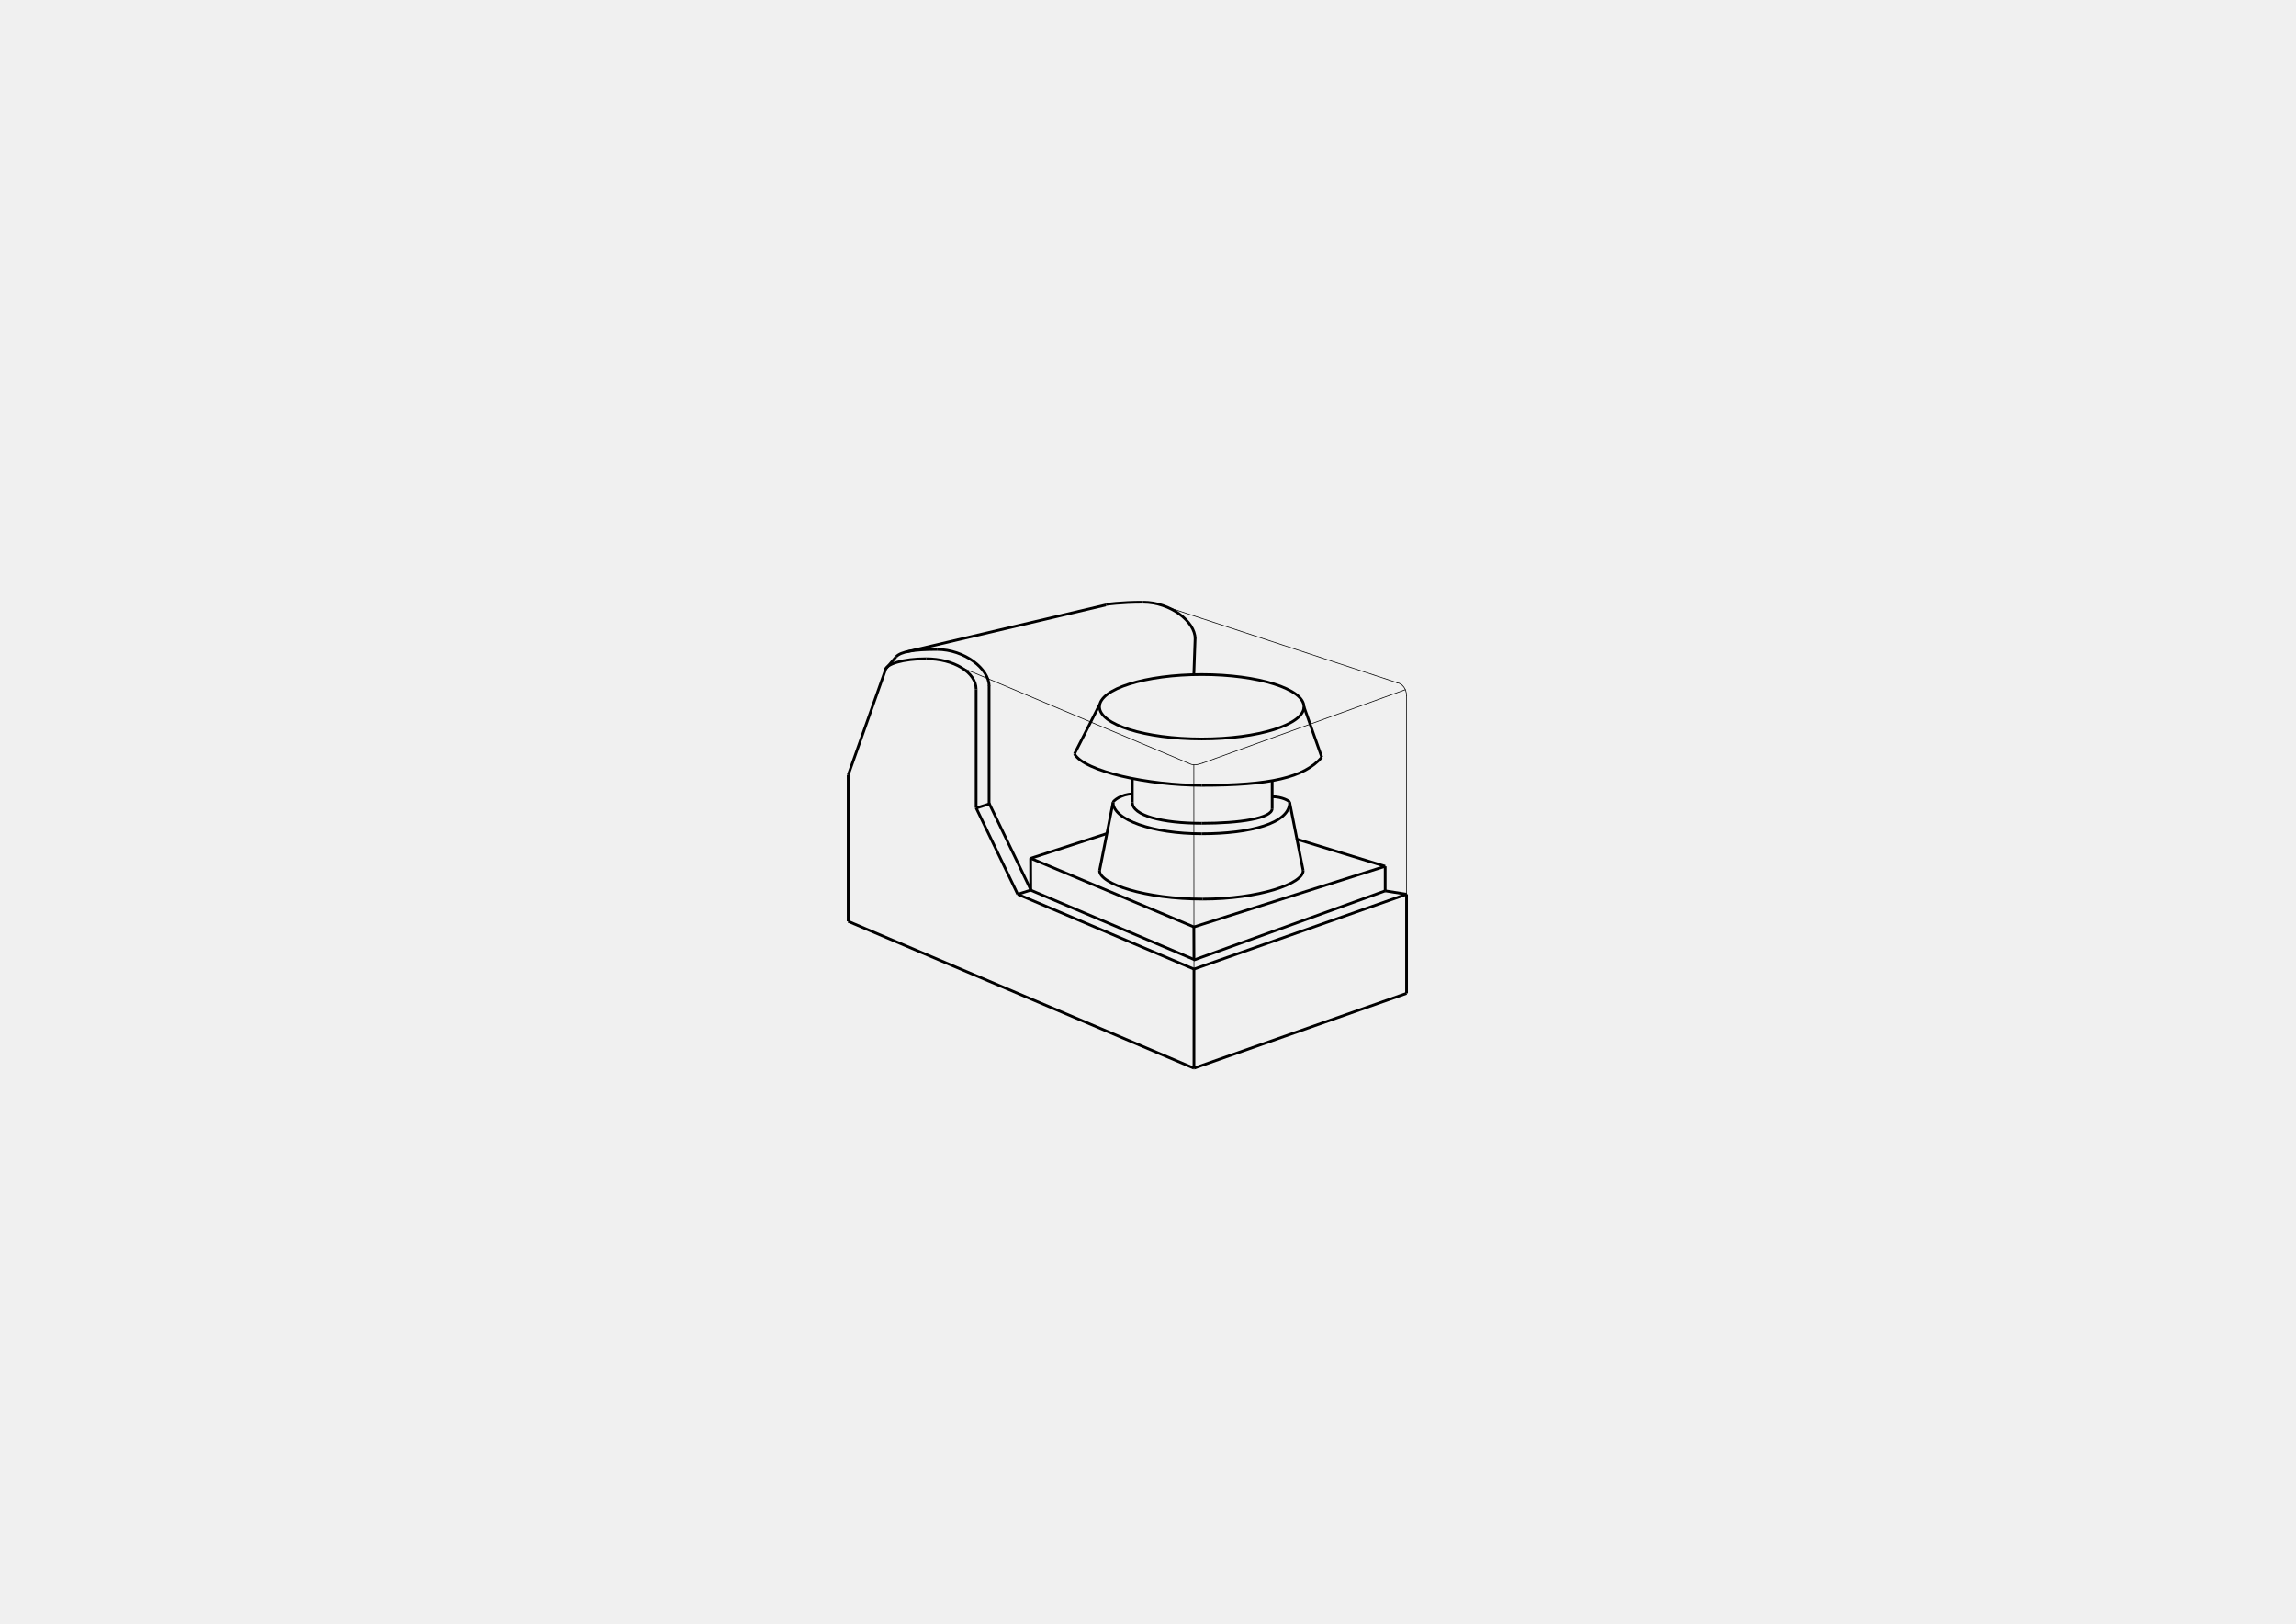
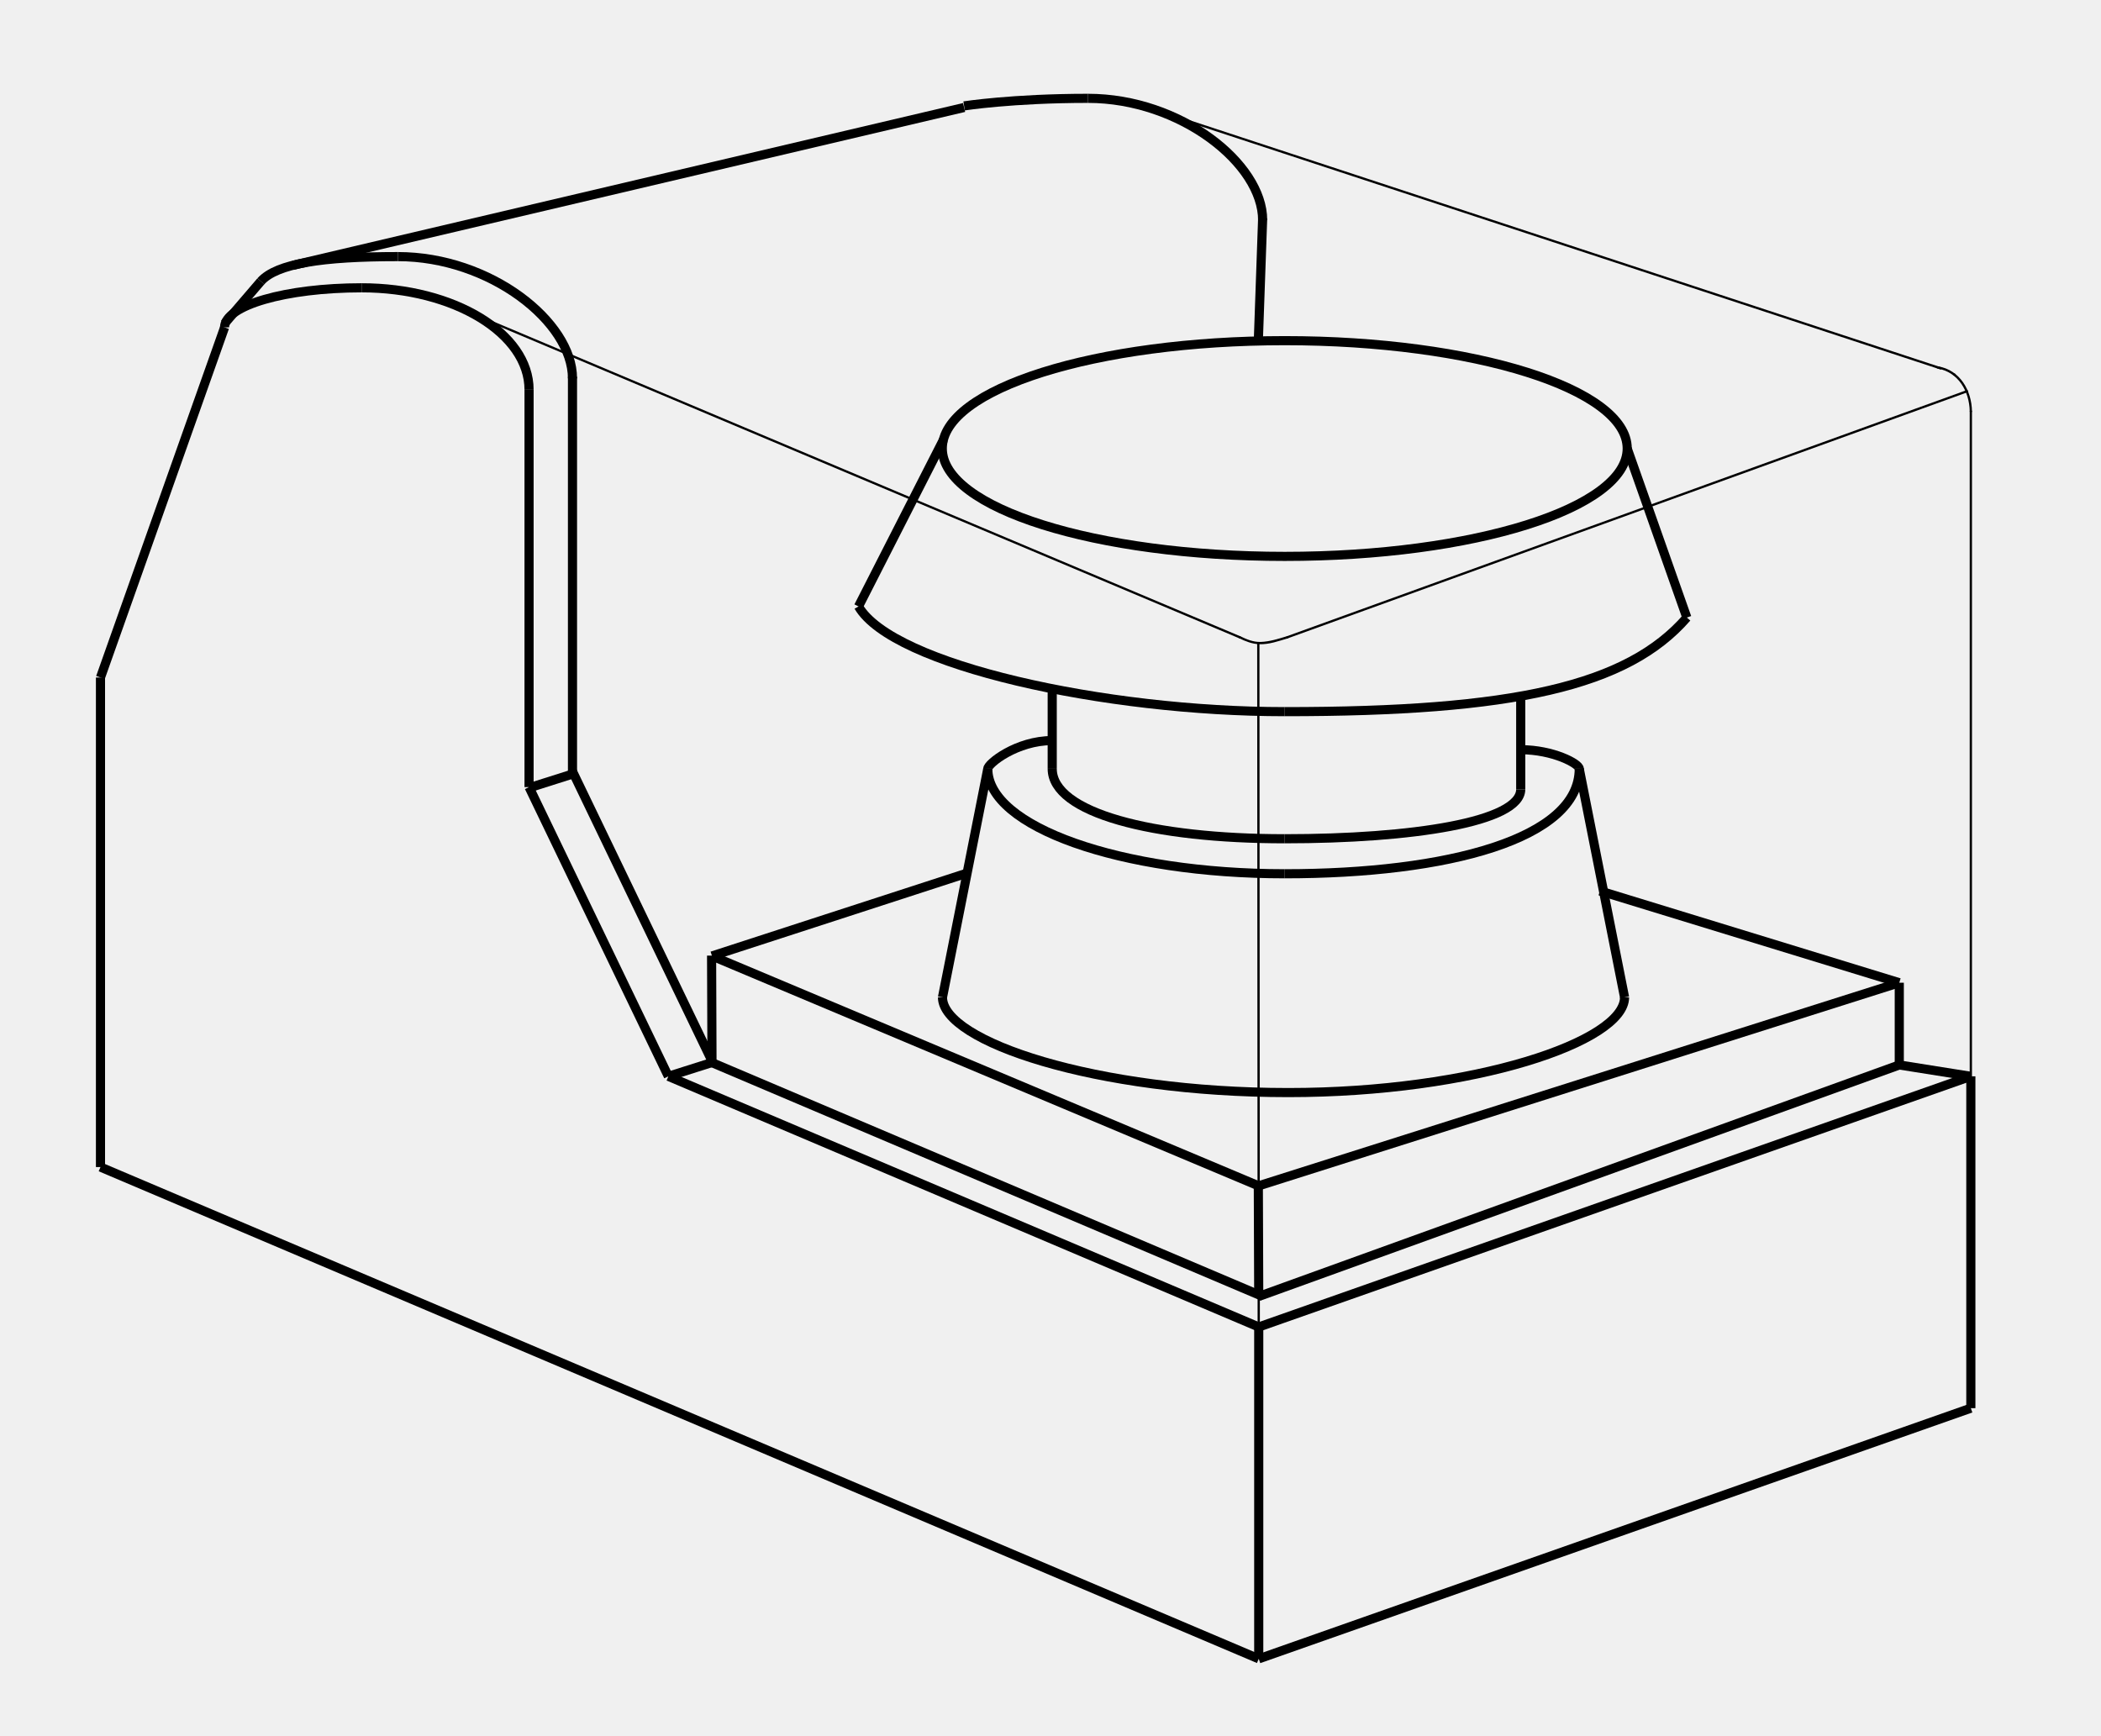
- <svg xmlns="http://www.w3.org/2000/svg" version="1.1" id="Capa_1" x="0px" y="0px" width="841.89px" height="595.28px" viewBox="0 0 841.89 595.28" enable-background="new 0 0 841.89 595.28" xml:space="preserve">
+ <svg xmlns="http://www.w3.org/2000/svg" version="1.1" id="Capa_1" x="0px" y="0px" viewBox="300 210 230 190" enable-background="new 300 210 230 180" xml:space="preserve">
  <g>
    <line fill="none" stroke="#000000" stroke-miterlimit="10" x1="1113.025" y1="231.027" x2="1132.143" y2="332.527" />
    <line fill="none" stroke="#000000" stroke-miterlimit="10" x1="1132.143" y1="332.527" x2="1127.389" y2="360.301" />
    <line fill="none" stroke="#000000" stroke-miterlimit="10" x1="1211.123" y1="342.277" x2="1105.426" y2="365.027" />
    <line fill="none" stroke="#000000" stroke-miterlimit="10" x1="1100.758" y1="362.465" x2="1077.889" y2="265.027" />
    <line fill="none" stroke="#000000" stroke-miterlimit="10" x1="1113.025" y1="231.027" x2="1087.264" y2="243.027" />
    <path fill="none" stroke="#000000" stroke-miterlimit="10" d="M1077.889,265.027c0-12.16,4.193-22,9.375-22" />
    <line fill="none" stroke="#000000" stroke-miterlimit="10" x1="1113.025" y1="231.027" x2="1201.006" y2="219.819" />
    <line fill="none" stroke="#000000" stroke-miterlimit="10" x1="1208.225" y1="224.112" x2="1225.428" y2="315.443" />
    <line fill="none" stroke="#000000" stroke-miterlimit="10" x1="1225.428" y1="315.443" x2="1211.123" y2="342.277" />
    <line fill="none" stroke="#000000" stroke-miterlimit="10" x1="1191.752" y1="246.063" x2="1211.123" y2="342.277" />
    <path fill="none" stroke="#000000" stroke-miterlimit="10" d="M1211.585,240.527" />
    <path fill="none" stroke="#000000" stroke-miterlimit="10" d="M1117.389,252.527" />
    <path fill="none" stroke="#000000" stroke-miterlimit="10" d="M1208.225,224.112c0-2.373-3.229-4.293-7.219-4.293" />
    <ellipse fill="none" stroke="#000000" stroke-miterlimit="10" cx="1223.398" cy="395.718" rx="37.491" ry="11.81" />
    <line fill="none" stroke="#000000" stroke-miterlimit="10" x1="1177.42" y1="414.225" x2="1186.047" y2="394.735" />
    <line fill="none" stroke="#000000" stroke-miterlimit="10" x1="1260.889" y1="395.718" x2="1267.417" y2="414.225" />
    <line fill="none" stroke="#000000" stroke-miterlimit="10" x1="1197.943" y1="423.754" x2="1197.943" y2="430.783" />
    <line fill="none" stroke="#000000" stroke-miterlimit="10" x1="1249.23" y1="423.963" x2="1249.23" y2="432.277" />
    <path fill="none" stroke="#000000" stroke-miterlimit="10" d="M1177.42,414.225c3.735,6.436,26.985,12.176,46.662,12.176" />
    <path fill="none" stroke="#000000" stroke-miterlimit="10" d="M1267.417,414.225c-6.528,7.521-18.981,12.176-44.019,12.176" />
    <path fill="none" stroke="#000000" stroke-miterlimit="10" d="M1190.889,430.783c0,6.354,15.224,10.244,33.193,10.244" />
    <path fill="none" stroke="#000000" stroke-miterlimit="10" d="M1255.639,430.783c0,7.661-13.736,10.244-31.557,10.244" />
    <path fill="none" stroke="#000000" stroke-miterlimit="10" d="M1190.889,430.783c0-0.556,3.154-3.089,7.055-3.089" />
    <path fill="none" stroke="#000000" stroke-miterlimit="10" d="M1255.639,430.783c0-0.556-2.867-2.089-6.408-2.089" />
    <line fill="none" stroke="#000000" stroke-miterlimit="10" x1="1190.889" y1="430.783" x2="1186.221" y2="455.848" />
    <line fill="none" stroke="#000000" stroke-miterlimit="10" x1="1255.639" y1="430.783" x2="1260.889" y2="455.848" />
    <path fill="none" stroke="#000000" stroke-miterlimit="10" d="M1191.752,246.063c0-2.373-3.229-4.293-7.22-4.293" />
    <line fill="none" stroke="#000000" stroke-miterlimit="10" x1="1117.389" y1="252.527" x2="1184.532" y2="241.771" />
    <path fill="none" stroke="#000000" stroke-miterlimit="10" d="M1186.221,455.848c0,4.836,16.761,10.43,37.861,10.43" />
    <path fill="none" stroke="#000000" stroke-miterlimit="10" d="M1260.889,455.848c0,4.836-16.463,10.43-36.807,10.43" />
    <line fill="none" stroke="#000000" stroke-miterlimit="10" x1="1220.222" y1="476.694" x2="1290.389" y2="454.445" />
    <line fill="none" stroke="#000000" stroke-miterlimit="10" x1="1220.268" y1="488.793" x2="1290.389" y2="463.45" />
    <line fill="none" stroke="#000000" stroke-miterlimit="10" x1="1220.268" y1="492.138" x2="1298.222" y2="464.694" />
    <line fill="none" stroke="#000000" stroke-miterlimit="10" x1="1258.264" y1="443.778" x2="1290.389" y2="454.445" />
    <line fill="none" stroke="#000000" stroke-miterlimit="10" x1="1290.389" y1="454.445" x2="1290.389" y2="463.45" />
    <line fill="none" stroke="#000000" stroke-miterlimit="10" x1="1290.389" y1="463.45" x2="1298.222" y2="464.694" />
    <line fill="none" stroke="#000000" stroke-miterlimit="10" x1="1298.222" y1="464.694" x2="1298.222" y2="501.027" />
    <line fill="none" stroke="#000000" stroke-miterlimit="10" x1="1220.268" y1="528.471" x2="1298.222" y2="501.027" />
    <line fill="none" stroke="#000000" stroke-miterlimit="10" x1="1220.268" y1="492.138" x2="1220.268" y2="528.471" />
    <line fill="none" stroke="#000000" stroke-miterlimit="10" x1="1220.268" y1="492.138" x2="1155.639" y2="464.694" />
    <line fill="none" stroke="#000000" stroke-miterlimit="10" x1="1220.694" y1="488.793" x2="1160.393" y2="463.187" />
    <line fill="none" stroke="#000000" stroke-miterlimit="10" x1="1220.268" y1="488.793" x2="1220.222" y2="476.694" />
    <line fill="none" stroke="#000000" stroke-miterlimit="10" x1="1220.268" y1="476.694" x2="1160.415" y2="451.519" />
    <line fill="none" stroke="#000000" stroke-miterlimit="10" x1="1155.639" y1="464.694" x2="1140.389" y2="433.027" />
    <line fill="none" stroke="#000000" stroke-miterlimit="10" x1="1140.389" y1="433.027" x2="1140.389" y2="389.527" />
    <line fill="none" stroke="#000000" stroke-miterlimit="10" x1="1155.639" y1="464.694" x2="1160.393" y2="463.187" />
    <line fill="none" stroke="#000000" stroke-miterlimit="10" x1="1160.393" y1="462.973" x2="1145.143" y2="431.306" />
    <line fill="none" stroke="#000000" stroke-miterlimit="10" x1="1140.389" y1="433.107" x2="1145.143" y2="431.6" />
    <line fill="none" stroke="#000000" stroke-miterlimit="10" x1="1145.143" y1="431.6" x2="1145.143" y2="388.1" />
    <line fill="none" stroke="#000000" stroke-miterlimit="10" x1="1220.268" y1="528.471" x2="1093.471" y2="474.63" />
    <line fill="none" stroke="#000000" stroke-miterlimit="10" x1="1093.471" y1="421.027" x2="1093.471" y2="474.63" />
    <line fill="none" stroke="#000000" stroke-miterlimit="10" x1="1093.471" y1="421.027" x2="1107.055" y2="382.694" />
    <path fill="none" stroke="#000000" stroke-miterlimit="10" d="M1107.055,382.694c0-2.396,6.709-4.334,15-4.334" />
    <path fill="none" stroke="#000000" stroke-miterlimit="10" d="M1140.389,389.527c0-6.173-8.2-11.167-18.334-11.167" />
    <path fill="none" stroke="#000000" stroke-miterlimit="10" d="M1145.143,388.278c0-6.173-8.984-13.334-19.117-13.334" />
    <path fill="none" stroke="#000000" stroke-miterlimit="10" d="M1111.025,377.652c1.738-1.938,6.709-2.708,15-2.708" />
    <line fill="none" stroke="#000000" stroke-miterlimit="10" x1="1107.055" y1="382.277" x2="1111.025" y2="377.652" />
    <line fill="none" stroke="#000000" stroke-miterlimit="10" x1="1220.694" y1="383.908" x2="1220.694" y2="370.771" />
    <line fill="none" stroke="#000000" stroke-miterlimit="10" x1="1160.415" y1="451.519" x2="1188.748" y2="442.277" />
    <line fill="none" stroke="#000000" stroke-miterlimit="10" x1="1160.415" y1="463.576" x2="1160.369" y2="451.478" />
    <path fill="none" stroke="#000000" stroke-miterlimit="10" d="M1220.694,370.95c0-6.173-8.983-13.334-19.117-13.334" />
    <path fill="none" stroke="#000000" stroke-miterlimit="10" d="M1188.014,358.444c0,0,5.272-0.828,13.563-0.828" />
    <line fill="none" stroke="#000000" stroke-miterlimit="10" x1="1114.555" y1="375.895" x2="1188.014" y2="358.616" />
    <line fill="none" stroke="#000000" stroke-miterlimit="10" x1="1134.055" y1="358.616" x2="1134.055" y2="365.027" />
    <line fill="none" stroke="#000000" stroke-miterlimit="10" x1="1134.055" y1="365.027" x2="1137.861" y2="370.412" />
    <line fill="none" stroke="#000000" stroke-miterlimit="10" x1="1134.055" y1="365.027" x2="1145.143" y2="362.465" />
    <line fill="none" stroke="#000000" stroke-miterlimit="10" x1="1145.143" y1="362.465" x2="1145.143" y2="356.277" />
    <line fill="none" stroke="#000000" stroke-miterlimit="10" x1="1145.143" y1="362.465" x2="1150.223" y2="367.546" />
    <line fill="none" stroke="#000000" stroke-miterlimit="10" x1="1171.814" y1="350.668" x2="1171.814" y2="357.08" />
    <line fill="none" stroke="#000000" stroke-miterlimit="10" x1="1171.814" y1="357.08" x2="1175.155" y2="361.807" />
    <line fill="none" stroke="#000000" stroke-miterlimit="10" x1="1171.814" y1="357.08" x2="1182.9" y2="354.518" />
    <line fill="none" stroke="#000000" stroke-miterlimit="10" x1="1182.9" y1="354.518" x2="1182.9" y2="348.329" />
    <line fill="none" stroke="#000000" stroke-miterlimit="10" x1="1182.9" y1="354.518" x2="1187.193" y2="358.809" />
    <path fill="none" stroke="#000000" stroke-miterlimit="10" d="M1100.758,362.465c0,1.416,2.088,2.563,4.668,2.563" />
    <path fill="none" stroke="#000000" stroke-miterlimit="10" d="M1197.943,430.442c1.867,3.218,14.732,6.085,24.57,6.085" />
    <path fill="none" stroke="#000000" stroke-miterlimit="10" d="M1249.23,432.277c-4.146,1.88-10.816,4.25-26.717,4.25" />
  </g>
  <g>
    <line fill="none" stroke="#000000" stroke-miterlimit="10" x1="437.751" y1="339.845" x2="507.917" y2="317.597" />
    <line fill="none" stroke="#000000" stroke-miterlimit="10" x1="437.796" y1="351.944" x2="507.917" y2="326.601" />
    <line fill="none" stroke="#000000" stroke-miterlimit="10" x1="437.796" y1="355.288" x2="515.751" y2="327.845" />
    <line fill="none" stroke="#000000" stroke-miterlimit="10" x1="475.142" y1="307.546" x2="507.917" y2="317.597" />
    <line fill="none" stroke="#000000" stroke-miterlimit="10" x1="507.917" y1="317.597" x2="507.917" y2="326.601" />
    <line fill="none" stroke="#000000" stroke-miterlimit="10" x1="507.917" y1="326.601" x2="515.751" y2="327.845" />
    <line fill="none" stroke="#000000" stroke-miterlimit="10" x1="515.751" y1="327.845" x2="515.751" y2="364.179" />
    <line fill="none" stroke="#000000" stroke-miterlimit="10" x1="437.796" y1="391.622" x2="515.751" y2="364.179" />
    <line fill="none" stroke="#000000" stroke-miterlimit="10" x1="437.796" y1="355.288" x2="437.796" y2="391.622" />
    <line fill="none" stroke="#000000" stroke-miterlimit="10" x1="437.796" y1="355.288" x2="373.167" y2="327.845" />
    <line fill="none" stroke="#000000" stroke-miterlimit="10" x1="438.224" y1="351.944" x2="377.921" y2="326.337" />
    <line fill="none" stroke="#000000" stroke-miterlimit="10" x1="437.796" y1="351.944" x2="437.751" y2="339.845" />
    <line fill="none" stroke="#000000" stroke-miterlimit="10" x1="437.796" y1="339.845" x2="377.944" y2="314.669" />
    <line fill="none" stroke="#000000" stroke-miterlimit="10" x1="373.167" y1="327.845" x2="357.917" y2="296.178" />
    <line fill="none" stroke="#000000" stroke-miterlimit="10" x1="357.917" y1="296.178" x2="357.917" y2="252.678" />
    <line fill="none" stroke="#000000" stroke-miterlimit="10" x1="373.167" y1="327.845" x2="377.921" y2="326.337" />
    <line fill="none" stroke="#000000" stroke-miterlimit="10" x1="377.921" y1="326.124" x2="362.671" y2="294.457" />
    <line fill="none" stroke="#000000" stroke-miterlimit="10" x1="357.917" y1="296.258" x2="362.671" y2="294.75" />
    <line fill="none" stroke="#000000" stroke-miterlimit="10" x1="362.671" y1="294.75" x2="362.671" y2="251.25" />
    <line fill="none" stroke="#000000" stroke-miterlimit="10" x1="437.796" y1="391.622" x2="311" y2="337.78" />
    <line fill="none" stroke="#000000" stroke-miterlimit="10" x1="311" y1="284.178" x2="311" y2="337.78" />
    <line fill="none" stroke="#000000" stroke-miterlimit="10" x1="311" y1="284.178" x2="324.584" y2="245.845" />
    <path fill="none" stroke="#000000" stroke-miterlimit="10" d="M324.584,245.845c0-2.396,6.709-4.334,15-4.334" />
    <path fill="none" stroke="#000000" stroke-miterlimit="10" d="M357.917,252.678c0-6.173-8.2-11.167-18.333-11.167" />
    <path fill="none" stroke="#000000" stroke-miterlimit="10" d="M362.671,251.429c0-6.173-8.983-13.334-19.117-13.334" />
    <path fill="none" stroke="#000000" stroke-miterlimit="10" d="M328.554,240.803c1.738-1.938,6.709-2.708,15-2.708" />
    <line fill="none" stroke="#000000" stroke-miterlimit="10" x1="324.584" y1="245.428" x2="328.554" y2="240.803" />
    <line fill="none" stroke="#000000" stroke-miterlimit="10" x1="377.944" y1="314.669" x2="405.644" y2="305.667" />
    <line fill="none" stroke="#000000" stroke-miterlimit="10" x1="377.944" y1="326.728" x2="377.899" y2="314.628" />
    <line fill="none" stroke="#000000" stroke-miterlimit="10" x1="437.751" y1="247.335" x2="438.224" y2="233.922" />
    <path fill="none" stroke="#000000" stroke-miterlimit="10" d="M438.224,234.101c0-6.173-8.984-13.334-19.117-13.334" />
    <path fill="none" stroke="#000000" stroke-miterlimit="10" d="M405.542,221.595c0,0,5.273-0.828,13.564-0.828" />
    <line fill="none" stroke="#000000" stroke-miterlimit="10" x1="332.084" y1="239.045" x2="405.542" y2="221.767" />
    <g>
      <g>
        <path d="M437.921,355.289c-0.002-3.156-0.004-6.313-0.006-9.47c-0.004-7.271-0.008-14.542-0.013-21.813     c-0.005-8.087-0.011-16.175-0.015-24.262c-0.004-5.605-0.008-11.211-0.011-16.816c-0.001-0.842-0.001-1.683-0.001-2.524     c0-0.162-0.25-0.163-0.25-0.002c0.002,3.157,0.004,6.313,0.006,9.47c0.004,7.271,0.008,14.542,0.013,21.813     c0.005,8.087,0.011,16.174,0.015,24.261c0.004,5.605,0.008,11.211,0.011,16.816c0.001,0.842,0.001,1.683,0.001,2.524     C437.671,355.448,437.921,355.45,437.921,355.289L437.921,355.289z" />
      </g>
    </g>
    <g>
      <g>
        <path d="M435.78,279.666c-2.391-1.008-4.781-2.016-7.172-3.023c-5.898-2.486-11.795-4.972-17.693-7.458     c-7.49-3.157-14.98-6.314-22.471-9.472c-7.169-3.022-14.339-6.044-21.509-9.066c-4.936-2.081-9.872-4.161-14.808-6.242     c-1.105-0.466-2.209-0.931-3.314-1.397c-0.146-0.062-0.273,0.154-0.125,0.217c2.391,1.008,4.782,2.016,7.173,3.023     c5.897,2.486,11.795,4.972,17.692,7.458c7.49,3.157,14.98,6.314,22.47,9.472c7.17,3.022,14.34,6.044,21.51,9.066     c4.936,2.081,9.872,4.161,14.808,6.242c1.104,0.466,2.21,0.931,3.313,1.397C435.802,279.944,435.929,279.728,435.78,279.666     L435.78,279.666z" />
      </g>
    </g>
    <path fill="none" stroke="#000000" stroke-miterlimit="10" d="M350.35,239.239" />
    <path fill="none" stroke="#000000" stroke-miterlimit="10" d="M435.3,275.311" />
    <g>
      <g>
        <path d="M512.468,250.207c-2.623-0.862-5.244-1.725-7.867-2.587c-6.349-2.088-12.697-4.175-19.047-6.263     c-7.799-2.565-15.599-5.13-23.398-7.695c-6.975-2.294-13.949-4.587-20.924-6.881c-3.874-1.274-7.748-2.548-11.621-3.822     c-0.22-0.072-0.439-0.144-0.658-0.216c-0.153-0.05-0.219,0.191-0.066,0.241c2.623,0.862,5.244,1.725,7.867,2.587     c6.349,2.088,12.697,4.175,19.047,6.263c7.799,2.565,15.599,5.13,23.398,7.695c6.975,2.294,13.949,4.587,20.924,6.881     c3.874,1.274,7.748,2.548,11.621,3.822c0.22,0.072,0.439,0.144,0.658,0.216C512.555,250.499,512.62,250.257,512.468,250.207     L512.468,250.207z" />
      </g>
    </g>
    <g>
      <g>
        <path d="M513.944,251.135c0.162,0,0.164-0.25,0.002-0.25C513.785,250.885,513.784,251.135,513.944,251.135L513.944,251.135z" />
      </g>
    </g>
    <g>
      <g>
        <path d="M515.876,327.846c0-3.231,0-6.462,0-9.693c0-7.366,0-14.732,0-22.099c0-8.012,0-16.024,0-24.036     c0-5.168,0-10.336,0-15.503c0-0.493,0-0.985,0-1.478c0-0.162-0.25-0.163-0.25-0.002c0,3.231,0,6.462,0,9.693     c0,7.367,0,14.733,0,22.099c0,8.012,0,16.024,0,24.037c0,5.167,0,10.335,0,15.503c0,0.492,0,0.985,0,1.478     C515.626,328.005,515.876,328.007,515.876,327.846L515.876,327.846z" />
      </g>
    </g>
    <g>
      <g>
        <path d="M440.96,279.895c2.834-1.026,5.67-2.053,8.504-3.079c6.653-2.409,13.307-4.818,19.959-7.227     c7.695-2.786,15.389-5.572,23.084-8.358c5.959-2.157,11.918-4.315,17.876-6.473c1.659-0.601,3.319-1.202,4.979-1.803     c0.15-0.054,0.086-0.296-0.064-0.241c-2.836,1.026-5.67,2.053-8.505,3.079c-6.653,2.409-13.306,4.818-19.96,7.227     c-7.693,2.786-15.389,5.572-23.082,8.358c-5.959,2.157-11.918,4.315-17.877,6.473c-1.66,0.601-3.319,1.202-4.979,1.803     C440.745,279.708,440.808,279.95,440.96,279.895L440.96,279.895z" />
      </g>
    </g>
    <g>
      <g>
        <path d="M515.876,255.037c-0.035-2.284-1.308-4.519-3.703-4.926c-0.157-0.027-0.225,0.214-0.066,0.241     c2.286,0.389,3.485,2.501,3.52,4.683C515.628,255.196,515.878,255.198,515.876,255.037L515.876,255.037z" />
      </g>
    </g>
    <path fill="none" stroke="#000000" stroke-miterlimit="10" d="M440.509,275.311" />
    <g>
      <g>
        <path d="M435.655,279.882c0.709,0.343,1.421,0.626,2.217,0.653c1.043,0.035,2.105-0.341,3.088-0.641     c0.153-0.047,0.09-0.289-0.064-0.241c-0.939,0.287-1.904,0.6-2.895,0.631c-0.791,0.025-1.522-0.281-2.221-0.619     C435.636,279.596,435.511,279.812,435.655,279.882L435.655,279.882z" />
      </g>
    </g>
    <ellipse fill="none" stroke="#000000" stroke-miterlimit="10" cx="440.644" cy="259.108" rx="37.49" ry="11.81" />
    <line fill="none" stroke="#000000" stroke-miterlimit="10" x1="393.981" y1="276.399" x2="403.292" y2="258.125" />
    <line fill="none" stroke="#000000" stroke-miterlimit="10" x1="478.134" y1="259.108" x2="484.663" y2="277.615" />
    <line fill="none" stroke="#000000" stroke-miterlimit="10" x1="415.188" y1="285.409" x2="415.188" y2="294.173" />
    <line fill="none" stroke="#000000" stroke-miterlimit="10" x1="466.476" y1="286.22" x2="466.476" y2="296.417" />
    <path fill="none" stroke="#000000" stroke-miterlimit="10" d="M393.981,276.399c3.736,6.436,26.986,11.519,46.662,11.519" />
    <path fill="none" stroke="#000000" stroke-miterlimit="10" d="M415.188,294.173c0,4.833,11.008,7.661,25.455,7.661" />
    <path fill="none" stroke="#000000" stroke-miterlimit="10" d="M484.663,277.615c-6.529,7.521-18.982,10.303-44.02,10.303" />
    <path fill="none" stroke="#000000" stroke-miterlimit="10" d="M466.476,296.417c0,3.592-11.932,5.417-25.832,5.417" />
    <path fill="none" stroke="#000000" stroke-miterlimit="10" d="M408.134,294.173c0,6.354,14.541,11.494,32.51,11.494" />
    <path fill="none" stroke="#000000" stroke-miterlimit="10" d="M472.884,294.173c0,7.661-14.42,11.494-32.24,11.494" />
    <path fill="none" stroke="#000000" stroke-miterlimit="10" d="M408.134,294.173c0-0.556,3.156-3.089,7.055-3.089" />
    <path fill="none" stroke="#000000" stroke-miterlimit="10" d="M472.884,294.173c0-0.556-2.865-2.089-6.408-2.089" />
    <line fill="none" stroke="#000000" stroke-miterlimit="10" x1="408.134" y1="294.173" x2="403.175" y2="319.194" />
    <line fill="none" stroke="#000000" stroke-miterlimit="10" x1="472.884" y1="294.173" x2="477.843" y2="319.194" />
    <path fill="none" stroke="#000000" stroke-miterlimit="10" d="M403.175,319.194c0,4.836,16.762,10.43,37.861,10.43" />
    <path fill="none" stroke="#000000" stroke-miterlimit="10" d="M477.843,319.194c0,4.836-16.463,10.43-36.807,10.43" />
  </g>
-   <g>
-     <line fill="none" stroke="#000000" stroke-miterlimit="10" x1="1350.183" y1="243.052" x2="1369.3" y2="344.552" />
-     <line fill="none" stroke="#000000" stroke-miterlimit="10" x1="1369.3" y1="344.552" x2="1364.546" y2="372.324" />
-     <line fill="none" stroke="#000000" stroke-miterlimit="10" x1="1448.28" y1="354.302" x2="1342.583" y2="377.052" />
-     <line fill="none" stroke="#000000" stroke-miterlimit="10" x1="1337.915" y1="374.489" x2="1315.046" y2="277.052" />
-     <line fill="none" stroke="#000000" stroke-miterlimit="10" x1="1350.183" y1="243.052" x2="1324.421" y2="255.052" />
-     <path fill="none" stroke="#000000" stroke-miterlimit="10" d="M1315.046,277.052c0-12.16,4.193-22,9.375-22" />
-     <line fill="none" stroke="#000000" stroke-miterlimit="10" x1="1350.183" y1="243.052" x2="1438.163" y2="231.844" />
-     <line fill="none" stroke="#000000" stroke-miterlimit="10" x1="1445.382" y1="236.137" x2="1462.585" y2="327.469" />
-     <line fill="none" stroke="#000000" stroke-miterlimit="10" x1="1462.585" y1="327.469" x2="1448.28" y2="354.302" />
-     <line fill="none" stroke="#000000" stroke-miterlimit="10" x1="1428.909" y1="258.088" x2="1448.28" y2="354.302" />
-     <path fill="none" stroke="#000000" stroke-miterlimit="10" d="M1448.742,252.552" />
-     <path fill="none" stroke="#000000" stroke-miterlimit="10" d="M1354.546,264.552" />
-     <path fill="none" stroke="#000000" stroke-miterlimit="10" d="M1445.382,236.137c0-2.373-3.229-4.293-7.219-4.293" />
-     <g>
-       <path fill="none" stroke="#000000" stroke-miterlimit="10" d="M1472.948,417.833c0.132,0.068,0.266,0.138,0.377,0.249    c0.57,0.57,0.588,1.553,0,2.121c-0.191,0.186-0.406,0.35-0.637,0.484c-0.942,0.555-1.833-0.029-2.132-0.818    c-0.064-0.013-0.123-0.01-0.19-0.03c-4.165-1.308-8.556,0.518-12.646-0.714c-1.236-0.373-1.885-1.07-1.998-1.842    c-18.375,0.761-32.563,5.709-32.563,11.705c0,6.522,16.785,11.81,37.491,11.81c20.705,0,37.49-5.287,37.49-11.81    C1498.141,423.823,1487.609,419.437,1472.948,417.833z" />
-       <line fill="none" stroke="#000000" stroke-miterlimit="10" x1="1414.672" y1="447.495" x2="1423.299" y2="428.006" />
-       <line fill="none" stroke="#000000" stroke-miterlimit="10" x1="1498.141" y1="428.988" x2="1504.669" y2="447.495" />
-       <path fill="none" stroke="#000000" stroke-miterlimit="10" d="M1414.672,447.495c3.735,6.436,26.985,12.176,46.662,12.176" />
-       <path fill="none" stroke="#000000" stroke-miterlimit="10" d="M1504.669,447.495c-6.528,7.521-18.981,12.176-44.019,12.176" />
-     </g>
-     <line fill="none" stroke="#000000" stroke-miterlimit="10" x1="1425.905" y1="454.302" x2="1423.378" y2="467.872" />
-     <line fill="none" stroke="#000000" stroke-miterlimit="10" x1="1495.421" y1="454.229" x2="1498.046" y2="467.872" />
-     <path fill="none" stroke="#000000" stroke-miterlimit="10" d="M1428.909,258.088c0-2.373-3.229-4.293-7.22-4.293" />
-     <line fill="none" stroke="#000000" stroke-miterlimit="10" x1="1354.546" y1="264.552" x2="1421.689" y2="253.795" />
-     <path fill="none" stroke="#000000" stroke-miterlimit="10" d="M1423.378,467.872c0,4.836,16.761,10.43,37.861,10.43" />
-     <path fill="none" stroke="#000000" stroke-miterlimit="10" d="M1498.046,467.872c0,4.836-16.463,10.43-36.807,10.43" />
-     <line fill="none" stroke="#000000" stroke-miterlimit="10" x1="1457.379" y1="488.719" x2="1527.546" y2="466.47" />
-     <line fill="none" stroke="#000000" stroke-miterlimit="10" x1="1457.425" y1="500.817" x2="1527.546" y2="475.475" />
-     <line fill="none" stroke="#000000" stroke-miterlimit="10" x1="1457.425" y1="504.162" x2="1535.379" y2="476.719" />
-     <line fill="none" stroke="#000000" stroke-miterlimit="10" x1="1495.421" y1="455.803" x2="1527.546" y2="466.47" />
-     <line fill="none" stroke="#000000" stroke-miterlimit="10" x1="1527.546" y1="466.47" x2="1527.546" y2="475.475" />
-     <line fill="none" stroke="#000000" stroke-miterlimit="10" x1="1527.546" y1="475.475" x2="1535.379" y2="476.719" />
-     <line fill="none" stroke="#000000" stroke-miterlimit="10" x1="1535.379" y1="476.719" x2="1535.379" y2="513.052" />
-     <line fill="none" stroke="#000000" stroke-miterlimit="10" x1="1457.425" y1="540.495" x2="1535.379" y2="513.052" />
-     <line fill="none" stroke="#000000" stroke-miterlimit="10" x1="1457.425" y1="504.162" x2="1457.425" y2="540.495" />
-     <line fill="none" stroke="#000000" stroke-miterlimit="10" x1="1457.425" y1="504.162" x2="1392.796" y2="476.719" />
-     <line fill="none" stroke="#000000" stroke-miterlimit="10" x1="1457.852" y1="500.817" x2="1397.55" y2="475.211" />
-     <line fill="none" stroke="#000000" stroke-miterlimit="10" x1="1457.425" y1="500.817" x2="1457.379" y2="488.719" />
-     <line fill="none" stroke="#000000" stroke-miterlimit="10" x1="1457.425" y1="488.719" x2="1397.572" y2="463.543" />
-     <line fill="none" stroke="#000000" stroke-miterlimit="10" x1="1392.796" y1="476.719" x2="1377.546" y2="445.052" />
-     <line fill="none" stroke="#000000" stroke-miterlimit="10" x1="1377.546" y1="445.052" x2="1377.546" y2="401.552" />
-     <line fill="none" stroke="#000000" stroke-miterlimit="10" x1="1392.796" y1="476.719" x2="1397.55" y2="475.211" />
-     <line fill="none" stroke="#000000" stroke-miterlimit="10" x1="1397.55" y1="474.997" x2="1382.3" y2="443.33" />
-     <line fill="none" stroke="#000000" stroke-miterlimit="10" x1="1377.546" y1="445.132" x2="1382.3" y2="443.624" />
-     <line fill="none" stroke="#000000" stroke-miterlimit="10" x1="1382.3" y1="443.624" x2="1382.3" y2="400.124" />
-     <line fill="none" stroke="#000000" stroke-miterlimit="10" x1="1457.425" y1="540.495" x2="1330.628" y2="486.654" />
-     <line fill="none" stroke="#000000" stroke-miterlimit="10" x1="1330.628" y1="433.052" x2="1330.628" y2="486.654" />
-     <line fill="none" stroke="#000000" stroke-miterlimit="10" x1="1330.628" y1="433.052" x2="1344.212" y2="394.719" />
-     <path fill="none" stroke="#000000" stroke-miterlimit="10" d="M1344.212,394.719c0-2.396,6.709-4.334,15-4.334" />
-     <path fill="none" stroke="#000000" stroke-miterlimit="10" d="M1377.546,401.552c0-6.173-8.2-11.167-18.334-11.167" />
-     <path fill="none" stroke="#000000" stroke-miterlimit="10" d="M1382.3,400.303c0-6.173-8.984-13.334-19.117-13.334" />
-     <path fill="none" stroke="#000000" stroke-miterlimit="10" d="M1348.183,389.677c1.738-1.938,6.709-2.708,15-2.708" />
-     <line fill="none" stroke="#000000" stroke-miterlimit="10" x1="1344.212" y1="394.302" x2="1348.183" y2="389.677" />
-     <path fill="none" stroke="#000000" stroke-miterlimit="10" d="M1457.852,413.953c0-10.387,0-20.771,0-31.157" />
-     <line fill="none" stroke="#000000" stroke-miterlimit="10" x1="1397.572" y1="463.543" x2="1425.905" y2="454.302" />
-     <line fill="none" stroke="#000000" stroke-miterlimit="10" x1="1397.572" y1="475.601" x2="1397.526" y2="463.502" />
-     <path fill="none" stroke="#000000" stroke-miterlimit="10" d="M1457.852,382.975c0-6.173-8.983-13.334-19.117-13.334" />
-     <path fill="none" stroke="#000000" stroke-miterlimit="10" d="M1425.171,370.469c0,0,5.272-0.828,13.563-0.828" />
-     <line fill="none" stroke="#000000" stroke-miterlimit="10" x1="1351.712" y1="387.919" x2="1425.171" y2="370.641" />
-     <line fill="none" stroke="#000000" stroke-miterlimit="10" x1="1371.212" y1="370.641" x2="1371.212" y2="377.052" />
-     <line fill="none" stroke="#000000" stroke-miterlimit="10" x1="1371.212" y1="377.052" x2="1375.019" y2="382.438" />
-     <line fill="none" stroke="#000000" stroke-miterlimit="10" x1="1371.212" y1="377.052" x2="1382.3" y2="374.489" />
-     <line fill="none" stroke="#000000" stroke-miterlimit="10" x1="1382.3" y1="374.489" x2="1382.3" y2="368.301" />
-     <line fill="none" stroke="#000000" stroke-miterlimit="10" x1="1382.3" y1="374.489" x2="1387.38" y2="379.57" />
-     <line fill="none" stroke="#000000" stroke-miterlimit="10" x1="1408.972" y1="362.693" x2="1408.972" y2="369.104" />
-     <line fill="none" stroke="#000000" stroke-miterlimit="10" x1="1408.972" y1="369.104" x2="1412.313" y2="373.831" />
-     <line fill="none" stroke="#000000" stroke-miterlimit="10" x1="1408.972" y1="369.104" x2="1420.058" y2="366.541" />
-     <line fill="none" stroke="#000000" stroke-miterlimit="10" x1="1420.058" y1="366.541" x2="1420.058" y2="360.354" />
-     <line fill="none" stroke="#000000" stroke-miterlimit="10" x1="1420.058" y1="366.541" x2="1424.351" y2="370.834" />
-     <path fill="none" stroke="#000000" stroke-miterlimit="10" d="M1337.915,374.489c0,1.417,2.088,2.563,4.668,2.563" />
-     <g>
-       <g>
-         <path fill="#FFFFFF" d="M1464.974,419.127c3.556,0,7.111,0,10.667,0c0.412,0,2.204-0.803,1.248-0.803c-3.556,0-7.111,0-10.667,0     C1465.81,418.324,1464.018,419.127,1464.974,419.127L1464.974,419.127z" />
-       </g>
-     </g>
-     <g>
-       <g>
-         <path fill="#FFFFFF" d="M1478.979,417.363c-4.299-1.724-11.699-1.123-13.851,3.607c-2.271,4.993,11.873,1.258,13.451,0.024     c0.87-0.681,0.669-1.421-0.423-1.577c-2.999-0.426-5.16,1.145-8.018,1.225c0.464,0.421,0.928,0.842,1.391,1.262     c0.691-1.125,2.164-1.203,3.284-1.48c-0.199-0.743-0.398-1.486-0.598-2.229c-1.285,0.378-2.595,0.604-3.929,0.679     c-0.87,0.398-1.155,0.071-0.858-0.984c4.416-1.809,0.428-1.137-0.798-1.227c-2.97-0.215-5.995-0.4-8.825,0.707     c-1.092,0.428-3.66,2.098-2.099,3.453c1.662,1.442,4.883,0.642,6.656-0.05c0.315-0.123,2.545-1.267,1.545-1.884     c-4.375-2.697-9.498-3.262-14.437-2.912c-1.708,0.121-5.899,2.924-2.248,2.666c3.676-0.261,8.335,0.264,11.563,2.254     c0.515-0.628,1.029-1.256,1.545-1.884c1.106-0.431,3.899,0.404,5.303,0.372c1.682-0.04,3.39-0.256,4.997-0.754     c3.421-1.06,3.804-3.656-0.168-3.697c-2.961-0.03-8.463,1.563-9.555,4.725c-1.371,3.974,10.946,1.006,11.904,0.766     c3.262-0.819,2.645-3.031-0.598-2.229c-2.723,0.673-6.136,1.28-7.716,3.853c-0.634,1.031,0.537,1.286,1.391,1.262     c2.198-0.063,4.771-1.566,6.816-1.276c-0.142-0.525-0.282-1.051-0.423-1.576c-0.767,0.6-2.109,0.546-3.042,0.679     c2.502-0.356,0.398-2.547,3.309-1.379C1475.965,420.322,1480.973,418.162,1478.979,417.363L1478.979,417.363z" />
-       </g>
-     </g>
-     <g>
-       <g>
-         <path fill="#FFFFFF" d="M1475.984,420.206c-0.149,0.103-0.347,0.127-0.114,0.085c0.521-0.094,1.058-0.082,1.586-0.084     c0.983-0.004,1.999,0.185,2.921,0.52c1.119-0.816,2.238-1.635,3.357-2.452c-0.972,0.071-1.941,0.083-2.916,0.083     c-1.185,0.002-2.829,0.465-3.645,1.385c-0.862,0.972,0.743,1.186,1.371,1.185c0.974-0.001,1.943-0.012,2.916-0.083     c1.136-0.083,2.338-0.371,3.273-1.055c0.551-0.402,0.933-1.089,0.084-1.398c-3.998-1.455-9.571-1.064-13.107,1.355     c-0.912,0.624-0.65,1.385,0.401,1.497C1473.428,421.385,1474.902,420.946,1475.984,420.206L1475.984,420.206z" />
-       </g>
-     </g>
-     <g>
-       <g>
-         <path fill="#FFFFFF" d="M1454.554,420.523c1.914-0.008,3.688,0.911,5.552,1.254c1.316,0.241,2.875-0.106,3.872-1.038     c0.826-0.772,0.625-1.848-0.554-2.063c-2.299-0.423-4.401-1.424-6.782-1.414c-1.255,0.006-2.875,0.389-3.605,1.527     C1452.34,419.873,1453.62,420.527,1454.554,420.523L1454.554,420.523z" />
-       </g>
-     </g>
-     <g>
-       <g>
-         <path fill="#FFFFFF" d="M1480.767,419.152c1.37,0.715,1.294,2.659,2.75,3.334c0.838,0.388,1.958,0.124,2.802-0.103     c0.249-0.066,2.944-0.913,2.518-1.558c-0.056-0.084-0.11-0.167-0.166-0.25c-1.506,0.611-3.013,1.224-4.519,1.835     c0.542,0.015,0.875,0.882,0.987,1.282c0.14,0.499-0.441,1.296-0.573,1.771c-0.305,1.104,5.023,0.382,5.398-0.977     c0.295-1.069,0.965-1.83,0.394-2.945c-0.493-0.963-1.654-1.308-2.646-1.334c-0.458-0.013-5.156,0.878-4.519,1.835     c0.056,0.083,0.111,0.167,0.166,0.25c1.773-0.553,3.547-1.106,5.319-1.66c-1.396-0.646-1.345-2.601-2.75-3.334     c-0.989-0.516-2.563-0.018-3.521,0.327C1482.233,417.688,1479.893,418.697,1480.767,419.152L1480.767,419.152z" />
-       </g>
-     </g>
-     <g>
-       <g>
-         <path fill="#FFFFFF" d="M1484.466,422.69c0.069,0.069,0.128,0.147,0.177,0.232c-0.063-0.104-0.126-0.209-0.188-0.313     c0.112,0.22,0.179,0.445,0.239,0.684c0.281,1.102,2.371,0.736,3.081,0.546c0.732-0.196,2.677-0.909,2.396-2.013     c-0.116-0.457-0.292-0.87-0.606-1.231C1488.381,419.234,1483.147,421.175,1484.466,422.69L1484.466,422.69z" />
-       </g>
-     </g>
-     <g>
-       <g>
-         <path fill="#FFFFFF" d="M1484.487,422.355c0.052,0.052,0.096,0.11,0.13,0.175c-0.07-0.132-0.141-0.265-0.211-0.396     c0.082,0.179,0.113,0.351,0.128,0.545c-0.005-0.149-0.01-0.299-0.016-0.448c0.023,0.945-0.149,1.814,0.469,2.625     c0.777,1.018,2.706,0.635,3.666,0.207c0.854-0.382,2.183-1.426,1.389-2.467c-0.052-0.06-0.096-0.124-0.13-0.195     c0.07,0.133,0.141,0.265,0.211,0.396c-0.081-0.189-0.113-0.373-0.128-0.578c0.005,0.149,0.01,0.299,0.016,0.449     c-0.022-0.905,0.178-1.82-0.469-2.572c-0.846-0.982-2.649-0.66-3.666-0.207C1485.081,420.244,1483.627,421.355,1484.487,422.355     L1484.487,422.355z" />
-       </g>
-     </g>
-     <g>
-       <g>
-         <path fill="#FFFFFF" d="M1486.699,423.096c2.147,0.011,4.21,0.15,6.255,0.858c2.212,0.766,1.562,2.885,2.399,4.595     c0.691,1.41-0.45,1.964,0.897,3.137c1.265,1.101,3.35,1.852,4.819,2.726c1.443,0.858,6.117-1.37,5.137-1.953     c-1.616-0.96-3.166-1.832-4.819-2.726c-0.556-0.3-0.403-2.082-0.558-2.651c-0.301-1.103-0.564-1.965-0.703-3.13     c-0.432-3.617-8.806-3.333-11.133-3.346C1487.347,420.597,1483.036,423.075,1486.699,423.096L1486.699,423.096z" />
-       </g>
-     </g>
-     <g>
-       <g>
-         <path fill="#FFFFFF" d="M1448.757,415.248c-1.396,0.316-2.948,1.523-2.901,3.097c0.04,1.325,0.755,2.501,2.082,2.906     c1.328,0.406,2.951,0.049,3.872-1.037c0.803-0.946,0.528-2.3-0.718-2.681c-0.22-0.072-0.129-0.02,0.27,0.16     c-0.174-0.124-0.114-0.057,0.179,0.201c-0.093-0.088-0.16-0.201-0.223-0.313c0.078,0.16,0.155,0.318,0.232,0.479     c-0.102-0.211-0.159-0.421-0.181-0.653c0.013,0.177,0.024,0.354,0.037,0.53c-0.008-0.248,0.149-0.667-0.079-0.008     c0.098-0.206,0.03-0.111-0.201,0.282c-0.119,0.11-0.239,0.221-0.358,0.331c-1.142,0.445-1.474,0.61-0.995,0.494     c1.092-0.247,2.579-1.325,2.23-2.629C1451.638,415.047,1449.848,415,1448.757,415.248L1448.757,415.248z" />
-       </g>
-     </g>
-     <g>
-       <g>
-         <path fill="#FFFFFF" d="M1455.735,416.248c2.226,0,5.765-3.377,2.059-3.377C1455.568,412.871,1452.029,416.248,1455.735,416.248     L1455.735,416.248z" />
-       </g>
-     </g>
-     <g>
-       <path fill="none" stroke="#000000" stroke-miterlimit="10" d="M1556.563,371.085c-0.086,1.544-7.769,6.157-28.228,10.086" />
-       <path fill="none" stroke="#000000" stroke-miterlimit="10" d="M1493.696,399.646c9.709-7.776,21.725-14.111,33.819-18.318" />
-       <path fill="none" stroke="#000000" stroke-miterlimit="10" d="M1450.725,414.49c0.035,0.181,6.798-0.967,15.122-2.564" />
-       <path fill="none" stroke="#000000" stroke-miterlimit="10" d="M1465.847,411.926c4.356-1.176,22.343-6.497,27.85-12.279" />
-       <path fill="none" stroke="#000000" stroke-miterlimit="10" d="M1448.96,422.975c-1.899-3.708-3.201-8.719,1.765-8.484" />
-       <path fill="none" stroke="#000000" stroke-miterlimit="10" d="M1448.96,422.975c4.563,6.082,16.619,14.98,43.064,1.782" />
-       <path fill="none" stroke="#000000" stroke-miterlimit="10" d="M1489.184,415.251c3.205,16.694,16.069,26.02,22.614,20.058" />
-       <path fill="none" stroke="#000000" stroke-miterlimit="10" d="M1503.738,423.656c5.79,12.042,14.682,22.554,28.562,17.936" />
-       <path fill="none" stroke="#000000" stroke-miterlimit="10" d="M1537.537,422.909c1.81,9.424-1.763,17.337-5.237,18.683" />
-       <path fill="none" stroke="#000000" stroke-miterlimit="10" d="M1524.626,422.843c2.525,1.663,15.41,0.717,20.089-1.879" />
-       <path fill="none" stroke="#000000" stroke-miterlimit="10" d="M1561.234,398.614c0.515,5.438-5.451,17.679-16.52,22.35" />
-       <path fill="none" stroke="#000000" stroke-miterlimit="10" d="M1561.241,401.413c7.188-2.78,10.828-4.37,18.186-7.819" />
-       <path fill="none" stroke="#000000" stroke-miterlimit="10" d="M1531.485,428.511c-0.563-2.933-1.752-5.165-2.656-4.991" />
-       <path fill="none" stroke="#000000" stroke-miterlimit="10" d="M1550.372,374.861c-0.481-2.51,0.556-4.816,2.32-5.154" />
-       <path fill="none" stroke="#000000" stroke-miterlimit="10" d="M1567.855,398.79c6.389,10.294,21.199,21.084,22.707,16.34" />
-       <path fill="none" stroke="#000000" stroke-miterlimit="10" d="M1590.563,415.13c2.193-11.113-32.563-46.951-37.87-45.423" />
-       <path fill="none" stroke="#000000" stroke-miterlimit="10" d="M1549.025,375.655c-6.733-8.406-2.479-13.424,1.922-15.032" />
-       <path fill="none" stroke="#000000" stroke-miterlimit="10" d="M1597.441,403.891c-11.809-21.723-29.785-45.076-46.494-43.268" />
-       <path fill="none" stroke="#000000" stroke-miterlimit="10" d="M1566.183,399.463c2.489,3.578,13.787,23.473,30.044,21.962" />
-       <path fill="none" stroke="#000000" stroke-miterlimit="10" d="M1597.441,403.891c5.871,12.017,1.228,17.064-1.215,17.534" />
-     </g>
-     <path fill="none" stroke="#000000" stroke-miterlimit="10" d="M1450.725,414.49c-0.377,6.75,8.54,8.069,18.116,8.069" />
-     <path fill="none" stroke="#000000" stroke-miterlimit="10" d="M1466.794,411.664c4.193,6.553,2.925,10.12,2.047,10.896" />
-   </g>
</svg>
